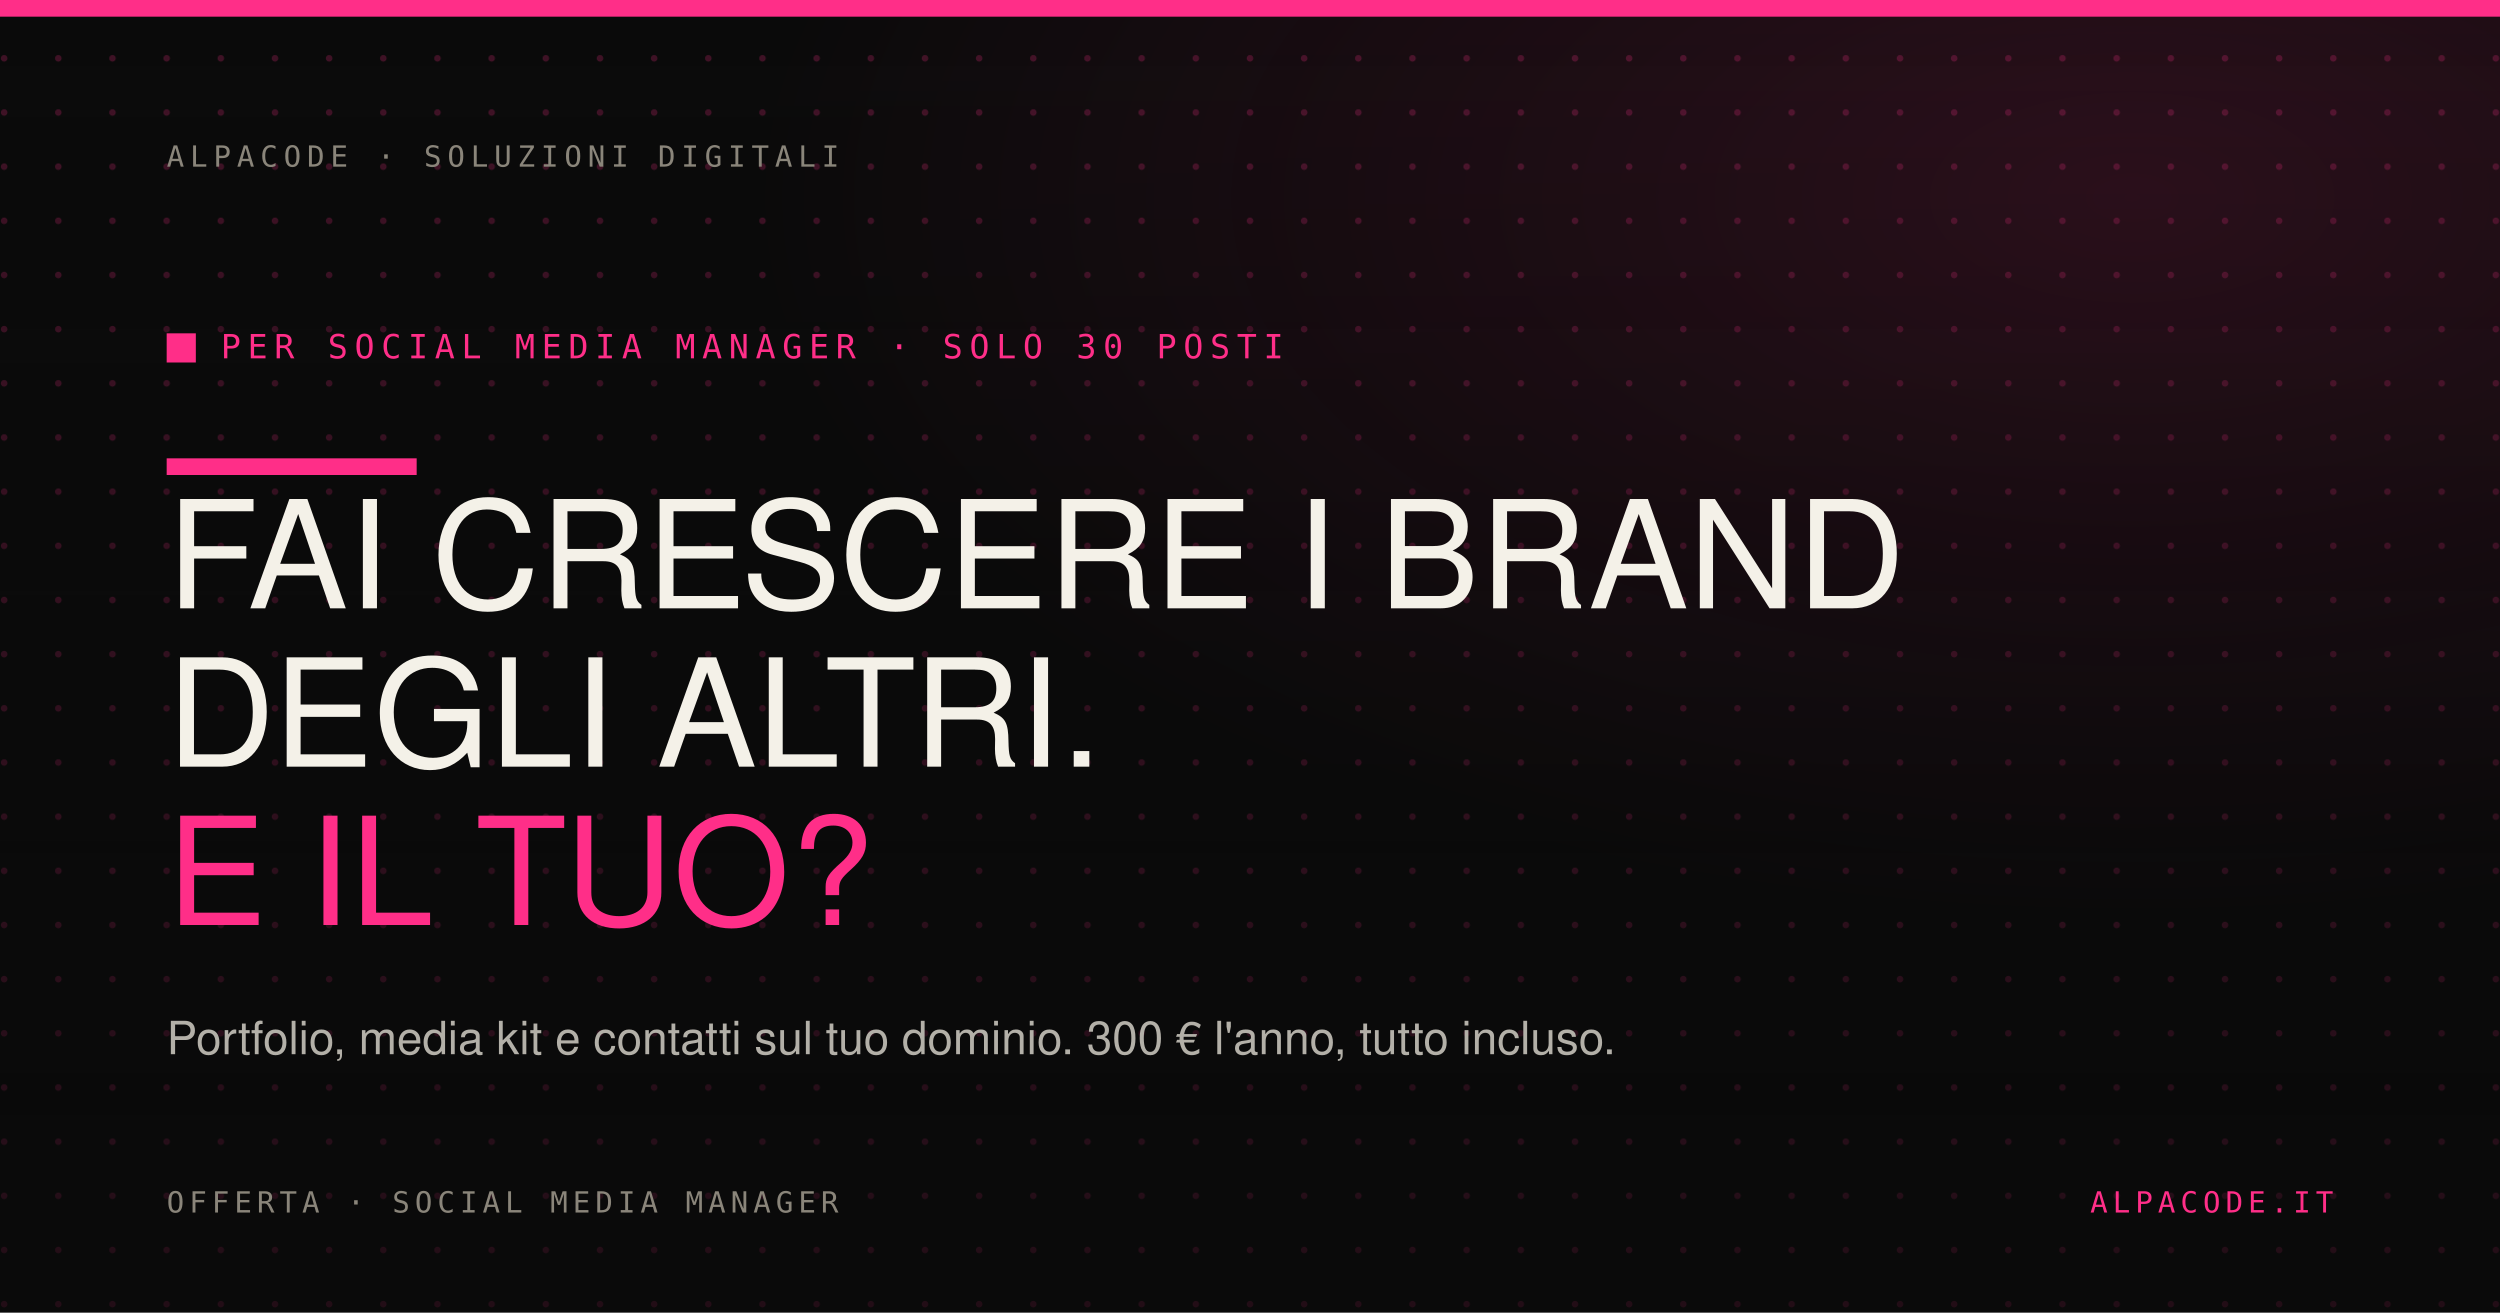
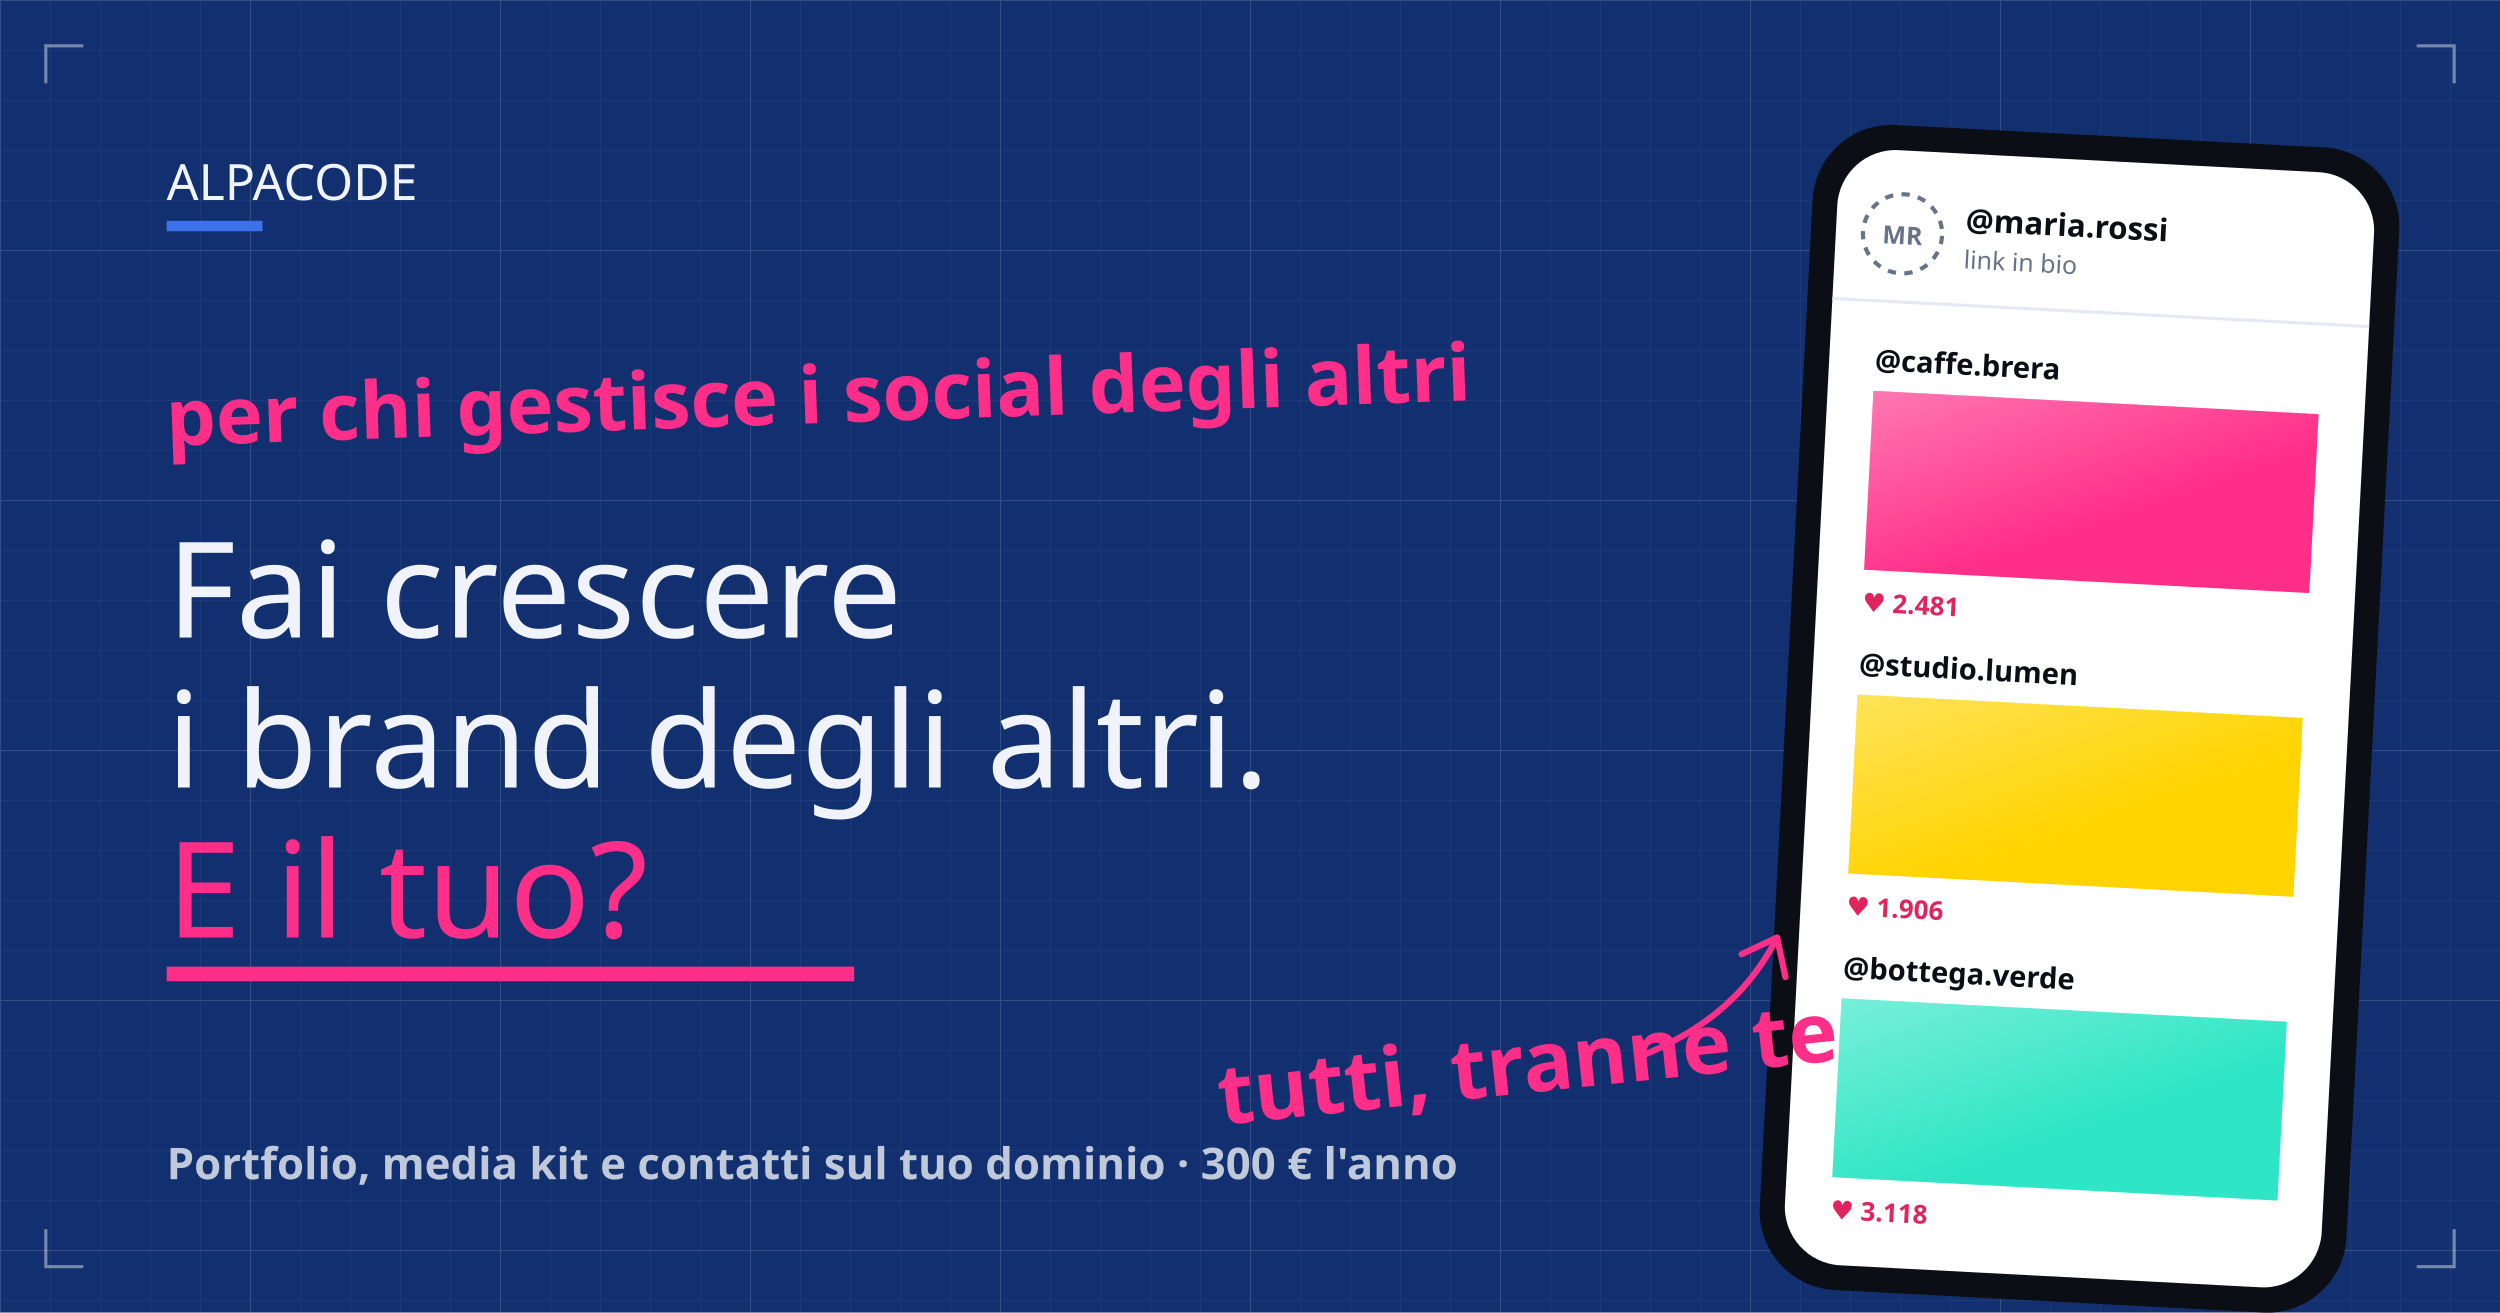
<svg xmlns="http://www.w3.org/2000/svg" viewBox="0 0 1200 630" width="1200" height="630">
  <defs>
-     <pattern id="dots" patternUnits="userSpaceOnUse" width="26" height="26">
-       <circle cx="2" cy="2" r="1.6" fill="#FF2E88" fill-opacity="0.22" />
+     <pattern id="g" patternUnits="userSpaceOnUse" width="24" height="24">
+       <path d="M24 0H0V24" fill="none" stroke="#F0F3F9" stroke-opacity="0.05" />
    </pattern>
-     <radialGradient id="spot" cx="85%" cy="15%" r="55%">
-       <stop offset="0%" stop-color="#FF2E88" stop-opacity="0.14" />
-       <stop offset="100%" stop-color="#FF2E88" stop-opacity="0" />
-     </radialGradient>
-     <linearGradient id="vignette" x1="0%" y1="0%" x2="0%" y2="100%">
-       <stop offset="0%" stop-color="#0A0A0A" stop-opacity="0" />
-       <stop offset="100%" stop-color="#0A0A0A" stop-opacity="1" />
+     <pattern id="G" patternUnits="userSpaceOnUse" width="120" height="120">
+       <path d="M120 0H0V120" fill="none" stroke="#F0F3F9" stroke-opacity="0.11" />
+     </pattern>
+     <linearGradient id="shine" x1="0" y1="0" x2="1" y2="1">
+       <stop offset="0" stop-color="#FFFFFF" stop-opacity="0.35" />
+       <stop offset="0.6" stop-color="#FFFFFF" stop-opacity="0" />
    </linearGradient>
  </defs>
-   <rect width="1200" height="630" fill="#0A0A0A" />
-   <rect width="1200" height="630" fill="url(#dots)" />
-   <rect width="1200" height="630" fill="url(#spot)" />
-   <rect width="1200" height="630" fill="url(#vignette)" opacity="0.55" />
-   <rect x="0" y="0" width="1200" height="8" fill="#FF2E88" />
-   <g font-family="JetBrains Mono, ui-monospace, monospace" fill="#8A857A" font-size="14" letter-spacing="2.8">
-     <text x="80" y="80">ALPACODE · SOLUZIONI DIGITALI</text>
+   <rect width="1200" height="630" fill="#12306F" />
+   <rect width="1200" height="630" fill="url(#g)" />
+   <rect width="1200" height="630" fill="url(#G)" />
+   <g stroke="#F0F3F9" stroke-opacity="0.45" stroke-width="1.5" fill="none">
+     <path d="M22 40V22H40" />
+     <path d="M1160 22H1178V40" />
+     <path d="M22 590V608H40" />
+     <path d="M1160 608H1178V590" />
  </g>
-   <g font-family="JetBrains Mono, ui-monospace, monospace" font-size="16" letter-spacing="3.2">
-     <rect x="80" y="160" width="14" height="14" fill="#FF2E88" />
-     <text x="106" y="172" fill="#FF2E88">PER SOCIAL MEDIA MANAGER · SOLO 30 POSTI</text>
+   <text x="80" y="96" font-family="Archivo Black" font-size="24" fill="#F0F3F9">ALPACODE</text>
+   <rect x="80" y="106" width="46" height="5" fill="#3B72E9" />
+   <g transform="translate(872 58) rotate(3)">
+     <rect width="282" height="560" rx="38" fill="#0B0E14" />
+     <rect x="12" y="12" width="258" height="536" rx="28" fill="#FFFFFF" />
+     <circle cx="44" cy="52" r="19" fill="none" stroke="#687387" stroke-width="2" stroke-dasharray="4 4" />
+     <text x="44" y="57" text-anchor="middle" font-family="Manrope" font-weight="800" font-size="12" fill="#687387">MR</text>
+     <text x="74" y="49" font-family="Manrope" font-weight="800" font-size="15" fill="#0B0E14">@maria.rossi</text>
+     <text x="74" y="67" font-family="Manrope" font-weight="500" font-size="12" fill="#687387">link in bio</text>
+     <rect x="12" y="84" width="258" height="1.5" fill="#E4E9F3" />
+     <g transform="translate(12 0)">
+       <text x="22" y="118" font-family="Manrope" font-weight="800" font-size="14" fill="#0B0E14">@caffe.brera</text>
+       <rect x="22" y="128" width="214" height="86" fill="#FF2E88" />
+       <rect x="22" y="128" width="214" height="86" fill="url(#shine)" />
+       <text x="22" y="234" font-family="Manrope" font-weight="700" font-size="12.5" fill="#E0245E">♥ 2.481</text>
+       <text x="22" y="264" font-family="Manrope" font-weight="800" font-size="14" fill="#0B0E14">@studio.lumen</text>
+       <rect x="22" y="274" width="214" height="86" fill="#FFD400" />
+       <rect x="22" y="274" width="214" height="86" fill="url(#shine)" />
+       <text x="22" y="380" font-family="Manrope" font-weight="700" font-size="12.5" fill="#E0245E">♥ 1.906</text>
+       <text x="22" y="410" font-family="Manrope" font-weight="800" font-size="14" fill="#0B0E14">@bottega.verde</text>
+       <rect x="22" y="420" width="214" height="86" fill="#2EE6C5" />
+       <rect x="22" y="420" width="214" height="86" fill="url(#shine)" />
+       <text x="22" y="526" font-family="Manrope" font-weight="700" font-size="12.5" fill="#E0245E">♥ 3.118</text>
+     </g>
  </g>
-   <rect x="80" y="220" width="120" height="8" fill="#FF2E88" />
-   <g font-family="Archivo Black, Helvetica, Arial, sans-serif" font-size="72" fill="#F4F1E8">
-     <text x="80" y="292">FAI CRESCERE I BRAND</text>
-     <text x="80" y="368">DEGLI ALTRI.</text>
+   <text x="586" y="540" font-family="Caveat" font-weight="600" font-size="40" fill="#FF2E88" transform="rotate(-6 586 540)">tutti, tranne te</text>
+   <path d="M790 506 C 818 494, 838 478, 852 452" fill="none" stroke="#FF2E88" stroke-width="3" stroke-linecap="round" />
+   <path d="M836 458 L853 450 L857 469" fill="none" stroke="#FF2E88" stroke-width="3" stroke-linecap="round" stroke-linejoin="round" />
+   <text x="80" y="214" font-family="Caveat" font-weight="600" font-size="38" fill="#FF2E88" transform="rotate(-2 80 214)">per chi gestisce i social degli altri</text>
+   <g font-family="Archivo Black" font-size="64" fill="#F0F3F9">
+     <text x="80" y="306">Fai crescere</text>
+     <text x="80" y="378">i brand degli altri.</text>
  </g>
-   <g font-family="Archivo Black, Helvetica, Arial, sans-serif" font-size="72" fill="#FF2E88">
-     <text x="80" y="444">E IL TUO?</text>
-   </g>
-   <g font-family="Manrope, Helvetica, Arial, sans-serif" font-size="22" fill="#B3B0A8">
-     <text x="80" y="506">Portfolio, media kit e contatti sul tuo dominio. 300 € l'anno, tutto incluso.</text>
-   </g>
-   <g font-family="JetBrains Mono, ui-monospace, monospace" font-size="14" letter-spacing="2.4" fill="#8A857A">
-     <text x="80" y="582">OFFERTA · SOCIAL MEDIA MANAGER</text>
-     <text x="1120" y="582" text-anchor="end" fill="#FF2E88">ALPACODE.IT</text>
-   </g>
+   <text x="80" y="450" font-family="Archivo Black" font-size="64" fill="#FF2E88">E il tuo?</text>
+   <rect x="80" y="464" width="330" height="7" fill="#FF2E88" />
+   <text x="80" y="566" font-family="Manrope" font-weight="700" font-size="21" fill="#F0F3F9" fill-opacity="0.78">Portfolio, media kit e contatti sul tuo dominio · 300 € l'anno</text>
</svg>
